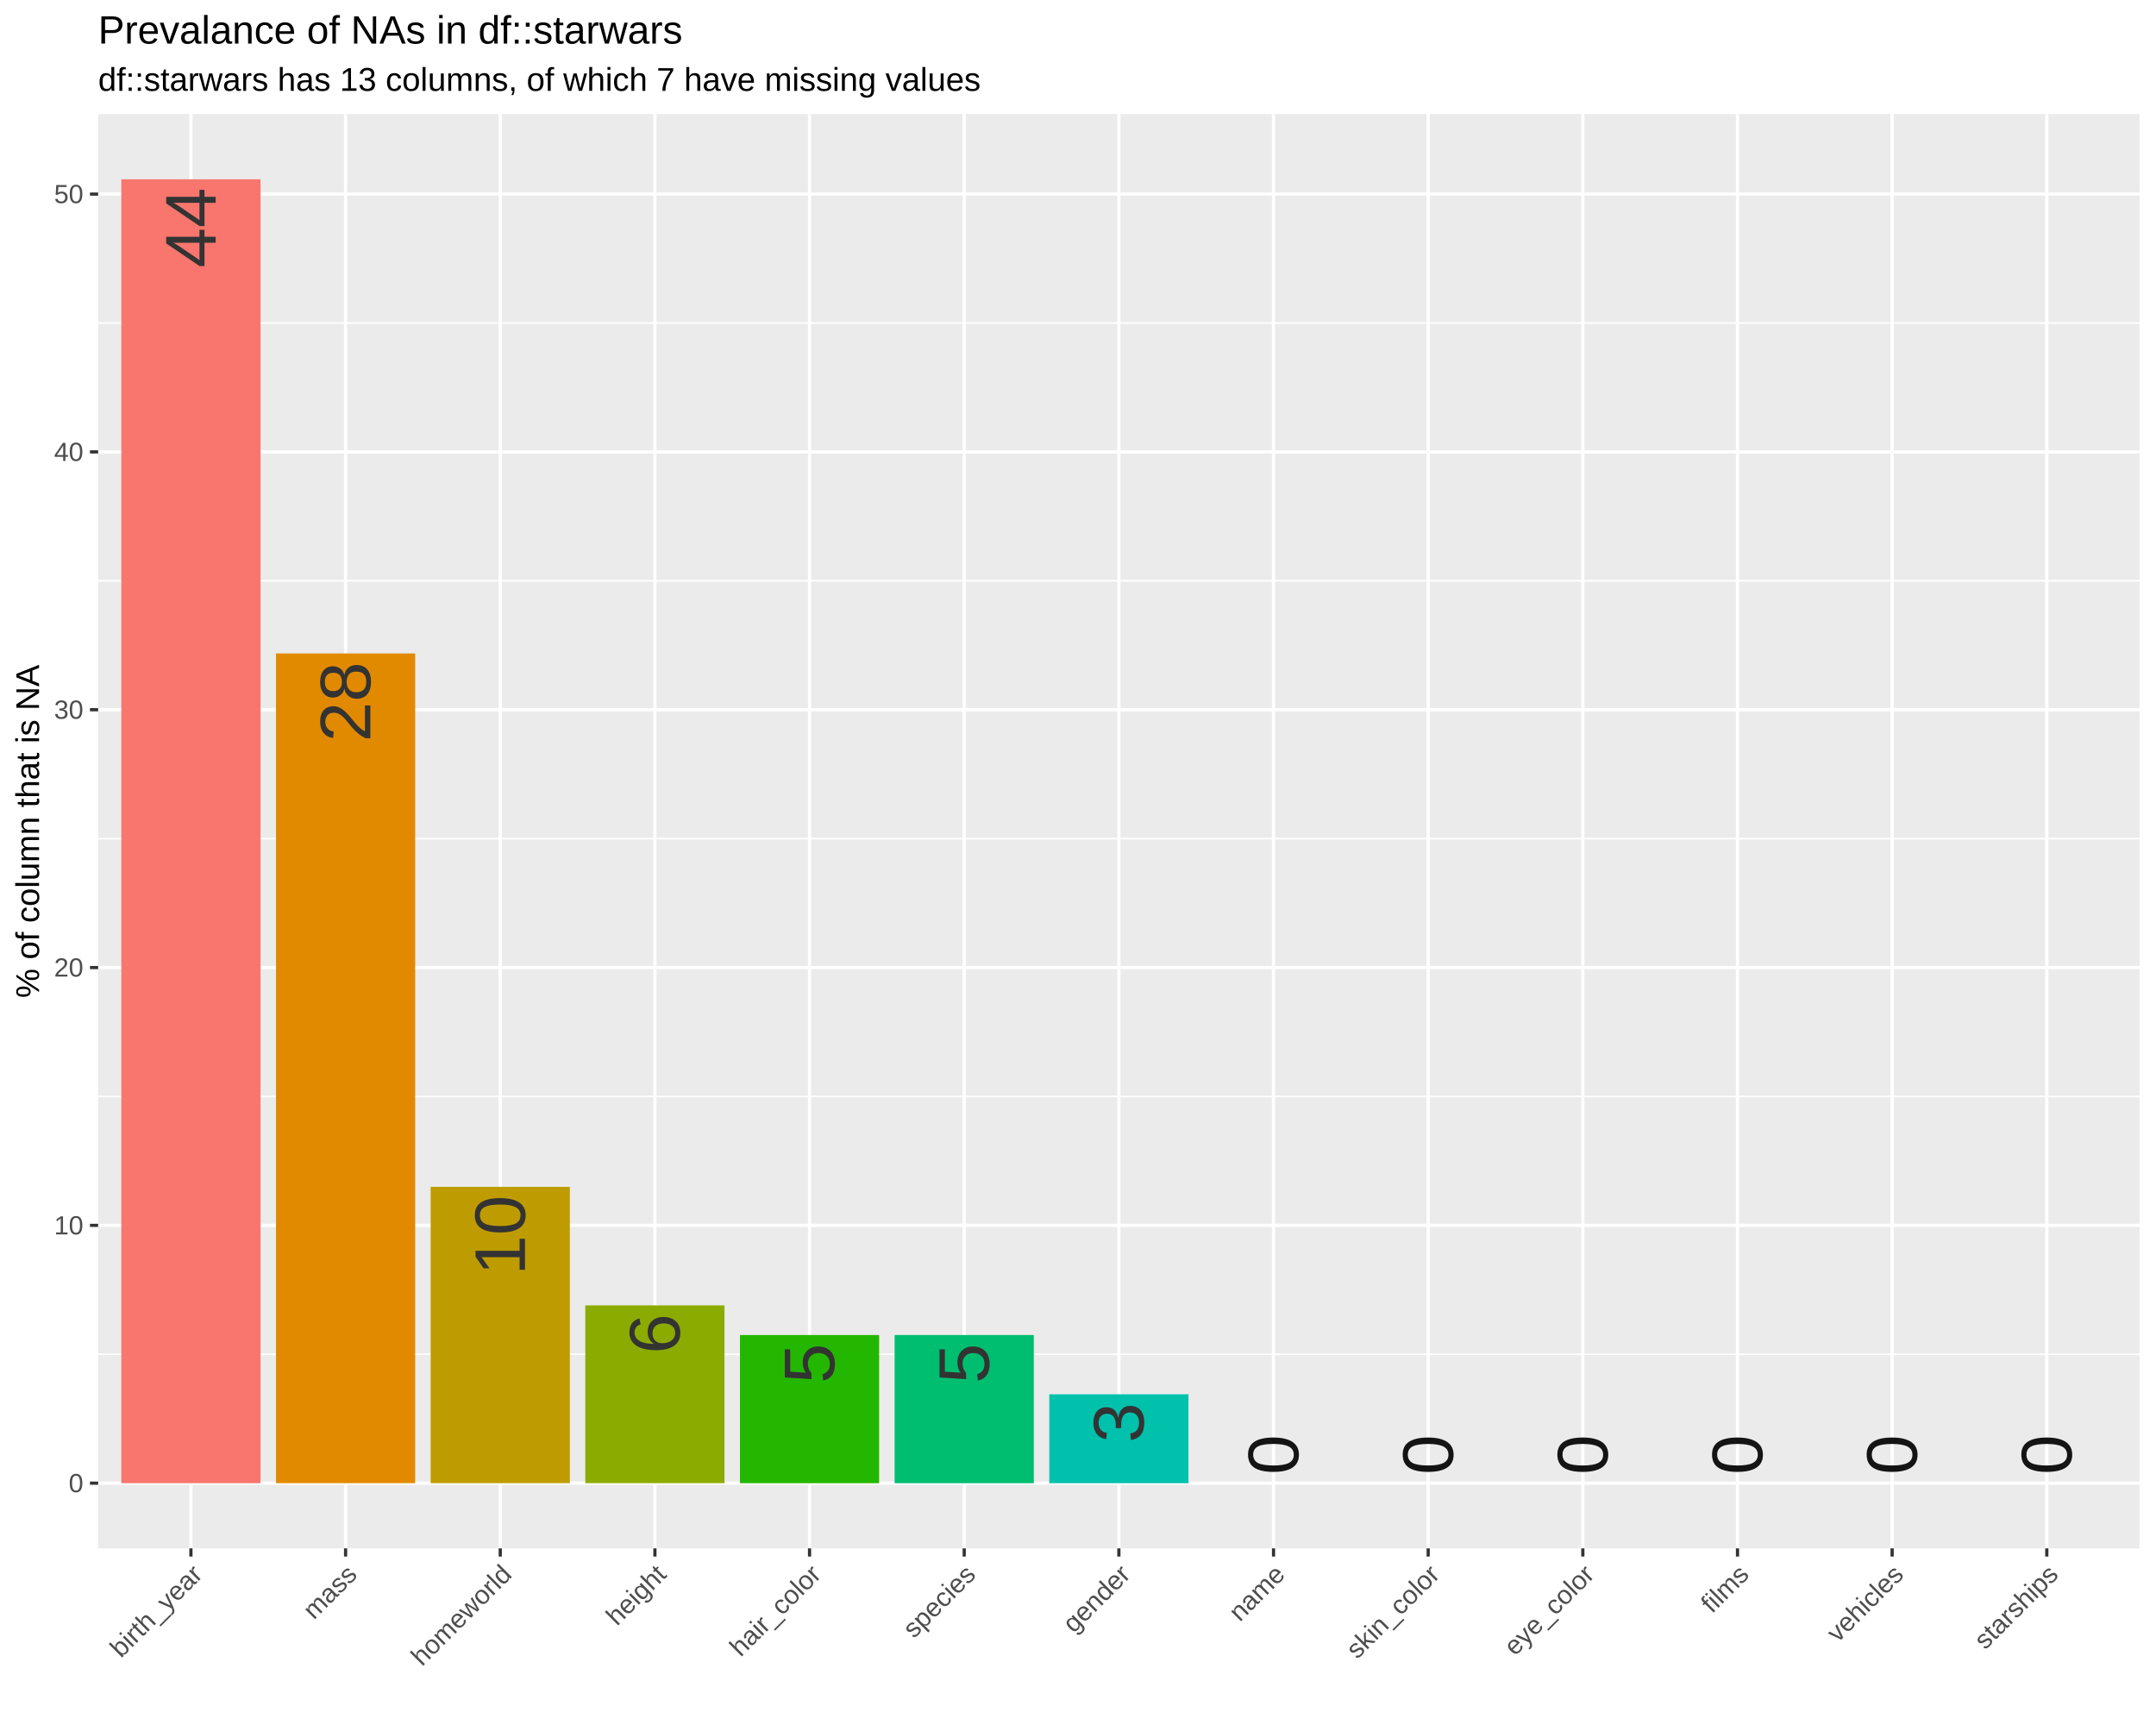
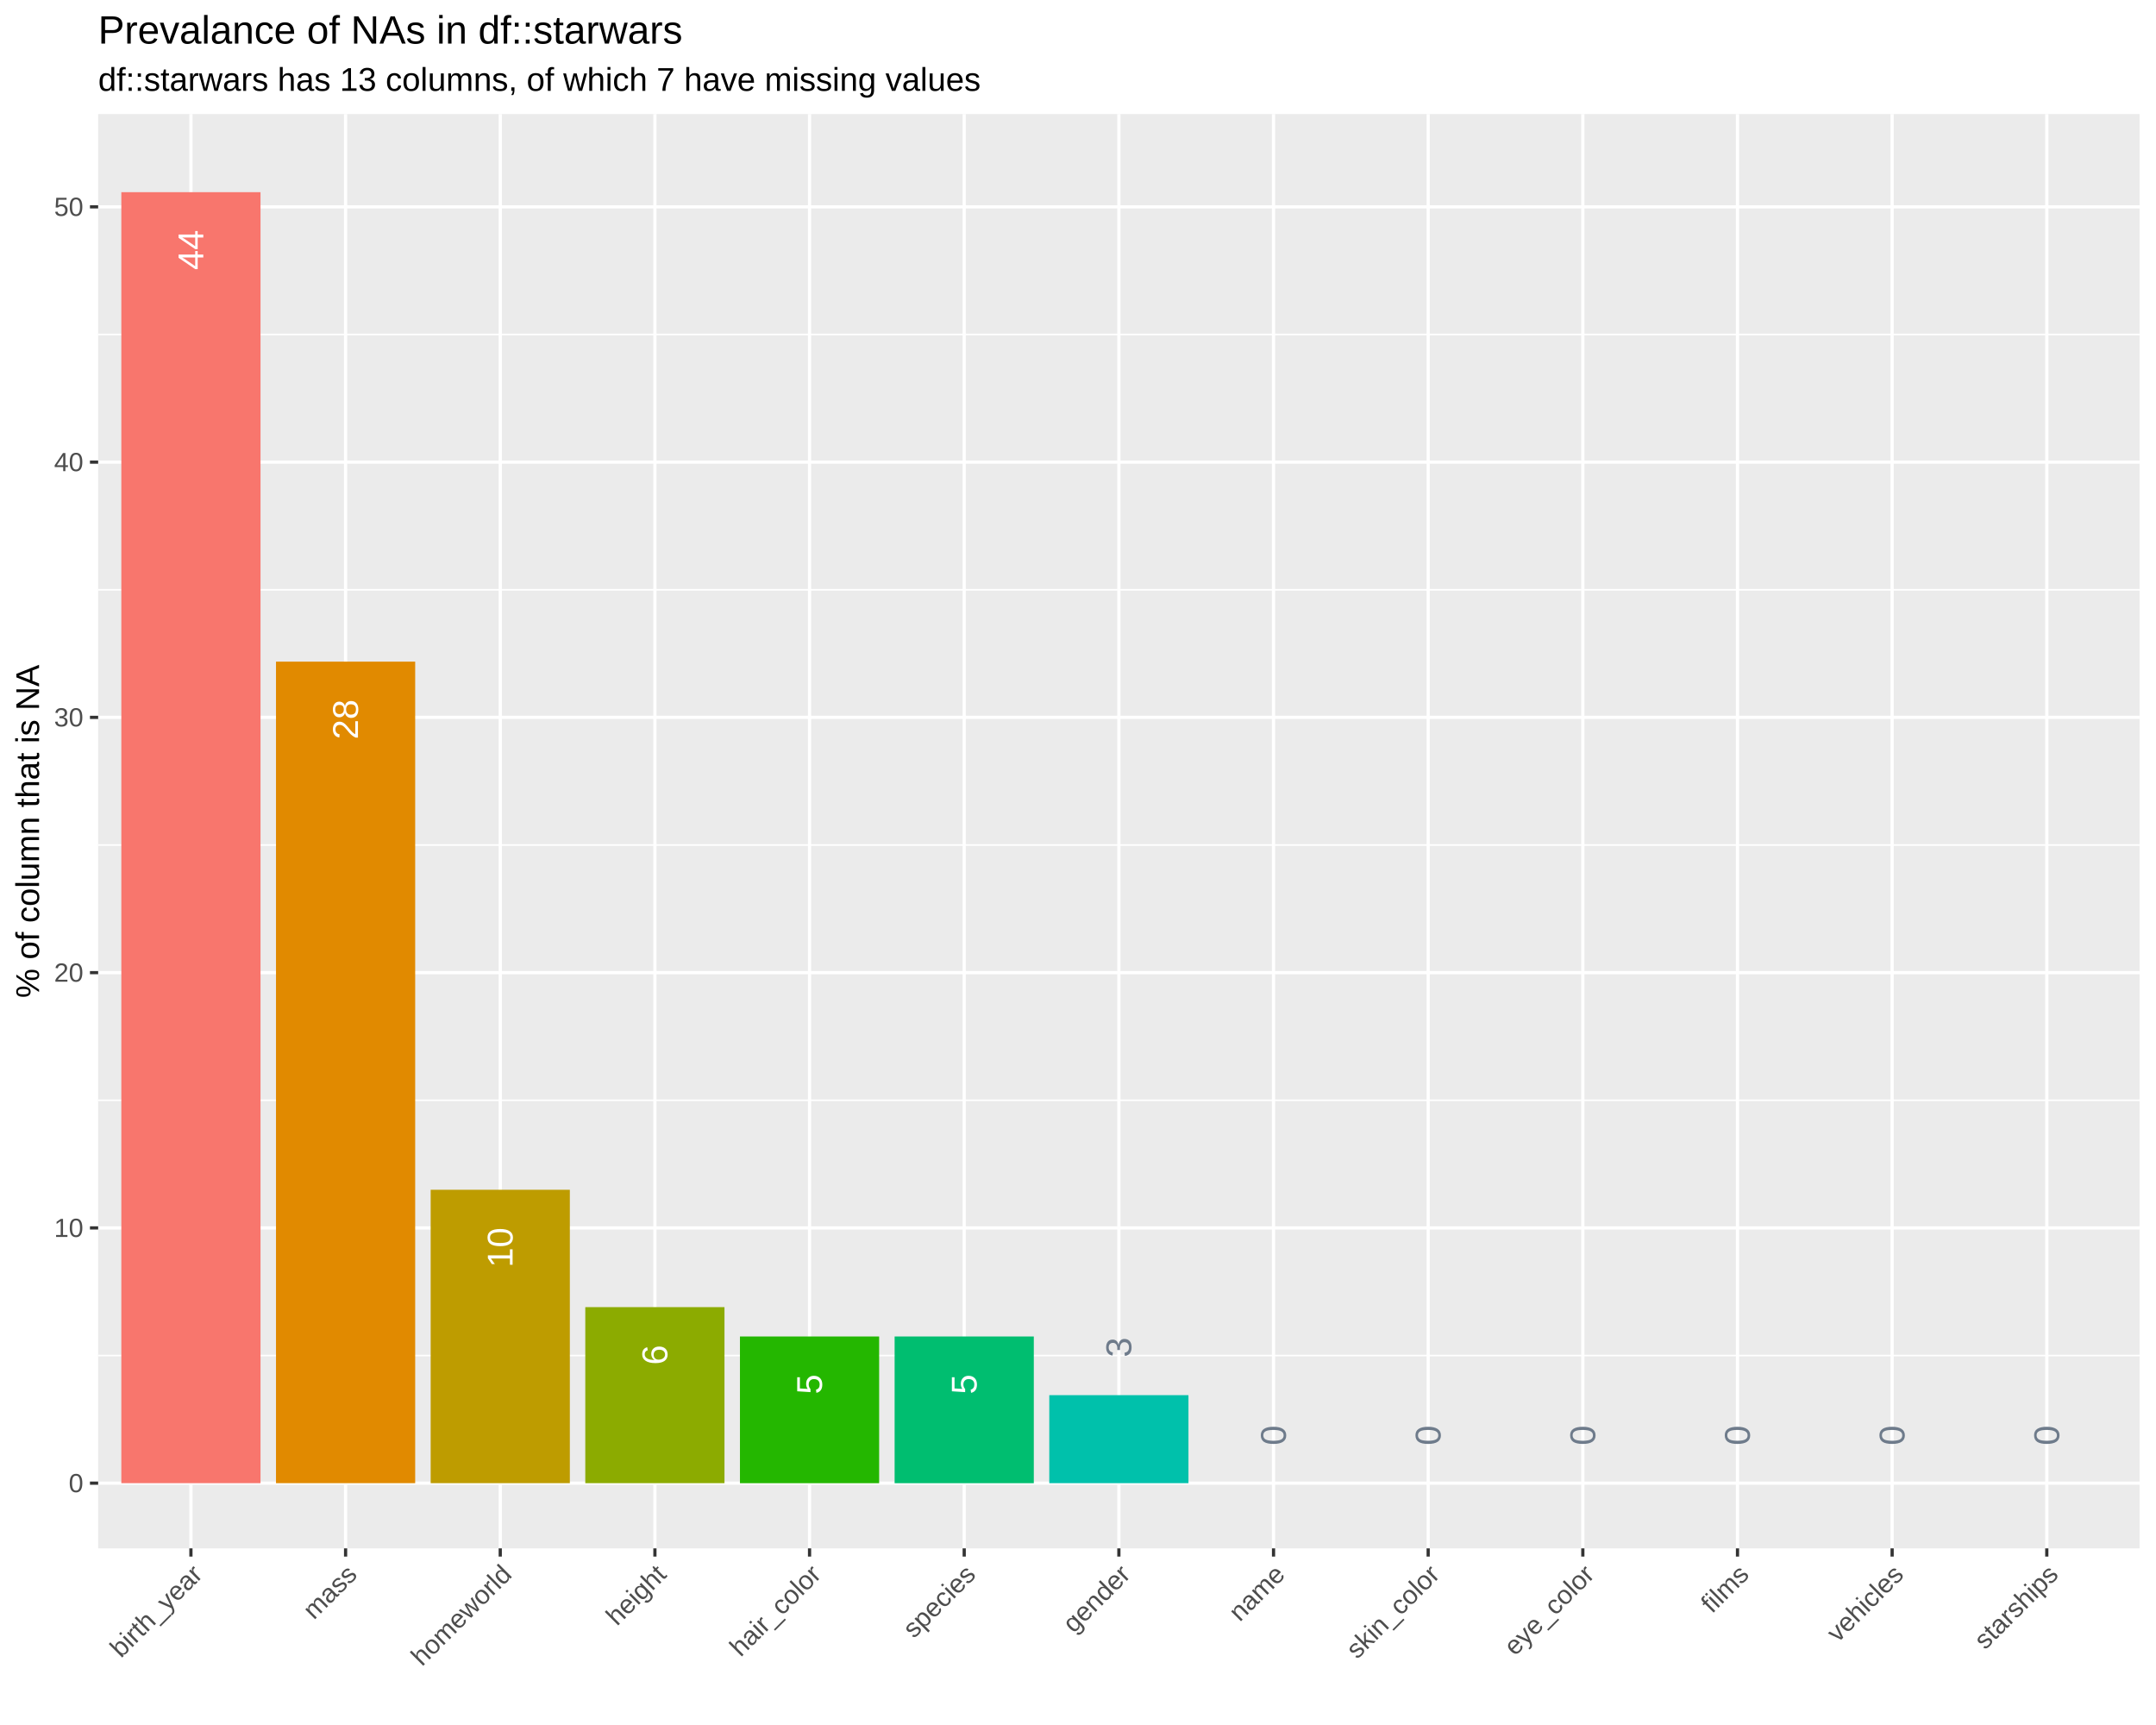
<svg xmlns="http://www.w3.org/2000/svg" viewBox="0 0 720.00 576.00">
  <defs>
    <style type="text/css">
    line, polyline, polygon, path, rect, circle {
      fill: none;
      stroke: #000000;
      stroke-linecap: round;
      stroke-linejoin: round;
      stroke-miterlimit: 10.00;
    }
  </style>
  </defs>
  <rect width="100%" height="100%" style="stroke: none; fill: #FFFFFF;" />
  <rect x="0.00" y="0.00" width="720.00" height="576.00" style="stroke-width: 1.07; stroke: #FFFFFF; fill: #FFFFFF;" />
  <defs>
    <clipPath id="cpMzIuNzh8NzE0LjUyfDUxNy4wMnwzOC4wOQ==">
      <rect x="32.78" y="38.09" width="681.74" height="478.93" />
    </clipPath>
  </defs>
  <rect x="32.78" y="38.09" width="681.74" height="478.93" style="stroke-width: 1.07; stroke: none; fill: #EBEBEB;" clip-path="url(#cpMzIuNzh8NzE0LjUyfDUxNy4wMnwzOC4wOQ==)" />
-   <polyline points="32.78,452.21 714.52,452.21 " style="stroke-width: 0.53; stroke: #FFFFFF; stroke-linecap: butt;" clip-path="url(#cpMzIuNzh8NzE0LjUyfDUxNy4wMnwzOC4wOQ==)" />
-   <polyline points="32.78,366.12 714.52,366.12 " style="stroke-width: 0.53; stroke: #FFFFFF; stroke-linecap: butt;" clip-path="url(#cpMzIuNzh8NzE0LjUyfDUxNy4wMnwzOC4wOQ==)" />
-   <polyline points="32.78,280.03 714.52,280.03 " style="stroke-width: 0.53; stroke: #FFFFFF; stroke-linecap: butt;" clip-path="url(#cpMzIuNzh8NzE0LjUyfDUxNy4wMnwzOC4wOQ==)" />
-   <polyline points="32.78,193.94 714.52,193.94 " style="stroke-width: 0.53; stroke: #FFFFFF; stroke-linecap: butt;" clip-path="url(#cpMzIuNzh8NzE0LjUyfDUxNy4wMnwzOC4wOQ==)" />
-   <polyline points="32.78,107.86 714.52,107.86 " style="stroke-width: 0.53; stroke: #FFFFFF; stroke-linecap: butt;" clip-path="url(#cpMzIuNzh8NzE0LjUyfDUxNy4wMnwzOC4wOQ==)" />
+   <polyline points="32.78,452.63 714.52,452.63 " style="stroke-width: 0.53; stroke: #FFFFFF; stroke-linecap: butt;" clip-path="url(#cpMzIuNzh8NzE0LjUyfDUxNy4wMnwzOC4wOQ==)" />
+   <polyline points="32.78,367.40 714.52,367.40 " style="stroke-width: 0.53; stroke: #FFFFFF; stroke-linecap: butt;" clip-path="url(#cpMzIuNzh8NzE0LjUyfDUxNy4wMnwzOC4wOQ==)" />
+   <polyline points="32.78,282.16 714.52,282.16 " style="stroke-width: 0.53; stroke: #FFFFFF; stroke-linecap: butt;" clip-path="url(#cpMzIuNzh8NzE0LjUyfDUxNy4wMnwzOC4wOQ==)" />
+   <polyline points="32.78,196.93 714.52,196.93 " style="stroke-width: 0.53; stroke: #FFFFFF; stroke-linecap: butt;" clip-path="url(#cpMzIuNzh8NzE0LjUyfDUxNy4wMnwzOC4wOQ==)" />
+   <polyline points="32.78,111.69 714.52,111.69 " style="stroke-width: 0.53; stroke: #FFFFFF; stroke-linecap: butt;" clip-path="url(#cpMzIuNzh8NzE0LjUyfDUxNy4wMnwzOC4wOQ==)" />
  <polyline points="32.78,495.25 714.52,495.25 " style="stroke-width: 1.07; stroke: #FFFFFF; stroke-linecap: butt;" clip-path="url(#cpMzIuNzh8NzE0LjUyfDUxNy4wMnwzOC4wOQ==)" />
-   <polyline points="32.78,409.16 714.52,409.16 " style="stroke-width: 1.07; stroke: #FFFFFF; stroke-linecap: butt;" clip-path="url(#cpMzIuNzh8NzE0LjUyfDUxNy4wMnwzOC4wOQ==)" />
-   <polyline points="32.78,323.08 714.52,323.08 " style="stroke-width: 1.07; stroke: #FFFFFF; stroke-linecap: butt;" clip-path="url(#cpMzIuNzh8NzE0LjUyfDUxNy4wMnwzOC4wOQ==)" />
-   <polyline points="32.78,236.99 714.52,236.99 " style="stroke-width: 1.07; stroke: #FFFFFF; stroke-linecap: butt;" clip-path="url(#cpMzIuNzh8NzE0LjUyfDUxNy4wMnwzOC4wOQ==)" />
-   <polyline points="32.78,150.90 714.52,150.90 " style="stroke-width: 1.07; stroke: #FFFFFF; stroke-linecap: butt;" clip-path="url(#cpMzIuNzh8NzE0LjUyfDUxNy4wMnwzOC4wOQ==)" />
-   <polyline points="32.78,64.81 714.52,64.81 " style="stroke-width: 1.07; stroke: #FFFFFF; stroke-linecap: butt;" clip-path="url(#cpMzIuNzh8NzE0LjUyfDUxNy4wMnwzOC4wOQ==)" />
+   <polyline points="32.78,410.02 714.52,410.02 " style="stroke-width: 1.07; stroke: #FFFFFF; stroke-linecap: butt;" clip-path="url(#cpMzIuNzh8NzE0LjUyfDUxNy4wMnwzOC4wOQ==)" />
+   <polyline points="32.78,324.78 714.52,324.78 " style="stroke-width: 1.07; stroke: #FFFFFF; stroke-linecap: butt;" clip-path="url(#cpMzIuNzh8NzE0LjUyfDUxNy4wMnwzOC4wOQ==)" />
+   <polyline points="32.78,239.54 714.52,239.54 " style="stroke-width: 1.07; stroke: #FFFFFF; stroke-linecap: butt;" clip-path="url(#cpMzIuNzh8NzE0LjUyfDUxNy4wMnwzOC4wOQ==)" />
+   <polyline points="32.78,154.31 714.52,154.31 " style="stroke-width: 1.07; stroke: #FFFFFF; stroke-linecap: butt;" clip-path="url(#cpMzIuNzh8NzE0LjUyfDUxNy4wMnwzOC4wOQ==)" />
+   <polyline points="32.78,69.07 714.52,69.07 " style="stroke-width: 1.07; stroke: #FFFFFF; stroke-linecap: butt;" clip-path="url(#cpMzIuNzh8NzE0LjUyfDUxNy4wMnwzOC4wOQ==)" />
  <polyline points="63.76,517.02 63.76,38.09 " style="stroke-width: 1.07; stroke: #FFFFFF; stroke-linecap: butt;" clip-path="url(#cpMzIuNzh8NzE0LjUyfDUxNy4wMnwzOC4wOQ==)" />
  <polyline points="115.41,517.02 115.41,38.09 " style="stroke-width: 1.07; stroke: #FFFFFF; stroke-linecap: butt;" clip-path="url(#cpMzIuNzh8NzE0LjUyfDUxNy4wMnwzOC4wOQ==)" />
  <polyline points="167.06,517.02 167.06,38.09 " style="stroke-width: 1.07; stroke: #FFFFFF; stroke-linecap: butt;" clip-path="url(#cpMzIuNzh8NzE0LjUyfDUxNy4wMnwzOC4wOQ==)" />
  <polyline points="218.71,517.02 218.71,38.09 " style="stroke-width: 1.07; stroke: #FFFFFF; stroke-linecap: butt;" clip-path="url(#cpMzIuNzh8NzE0LjUyfDUxNy4wMnwzOC4wOQ==)" />
  <polyline points="270.35,517.02 270.35,38.09 " style="stroke-width: 1.07; stroke: #FFFFFF; stroke-linecap: butt;" clip-path="url(#cpMzIuNzh8NzE0LjUyfDUxNy4wMnwzOC4wOQ==)" />
  <polyline points="322.00,517.02 322.00,38.09 " style="stroke-width: 1.07; stroke: #FFFFFF; stroke-linecap: butt;" clip-path="url(#cpMzIuNzh8NzE0LjUyfDUxNy4wMnwzOC4wOQ==)" />
  <polyline points="373.65,517.02 373.65,38.09 " style="stroke-width: 1.07; stroke: #FFFFFF; stroke-linecap: butt;" clip-path="url(#cpMzIuNzh8NzE0LjUyfDUxNy4wMnwzOC4wOQ==)" />
  <polyline points="425.30,517.02 425.30,38.09 " style="stroke-width: 1.07; stroke: #FFFFFF; stroke-linecap: butt;" clip-path="url(#cpMzIuNzh8NzE0LjUyfDUxNy4wMnwzOC4wOQ==)" />
  <polyline points="476.94,517.02 476.94,38.09 " style="stroke-width: 1.07; stroke: #FFFFFF; stroke-linecap: butt;" clip-path="url(#cpMzIuNzh8NzE0LjUyfDUxNy4wMnwzOC4wOQ==)" />
  <polyline points="528.59,517.02 528.59,38.09 " style="stroke-width: 1.07; stroke: #FFFFFF; stroke-linecap: butt;" clip-path="url(#cpMzIuNzh8NzE0LjUyfDUxNy4wMnwzOC4wOQ==)" />
  <polyline points="580.24,517.02 580.24,38.09 " style="stroke-width: 1.07; stroke: #FFFFFF; stroke-linecap: butt;" clip-path="url(#cpMzIuNzh8NzE0LjUyfDUxNy4wMnwzOC4wOQ==)" />
  <polyline points="631.88,517.02 631.88,38.09 " style="stroke-width: 1.07; stroke: #FFFFFF; stroke-linecap: butt;" clip-path="url(#cpMzIuNzh8NzE0LjUyfDUxNy4wMnwzOC4wOQ==)" />
  <polyline points="683.53,517.02 683.53,38.09 " style="stroke-width: 1.07; stroke: #FFFFFF; stroke-linecap: butt;" clip-path="url(#cpMzIuNzh8NzE0LjUyfDUxNy4wMnwzOC4wOQ==)" />
-   <rect x="40.52" y="59.86" width="46.48" height="435.39" style="stroke-width: 1.07; stroke: none; stroke-linecap: square; stroke-linejoin: miter; fill: #F8766D;" clip-path="url(#cpMzIuNzh8NzE0LjUyfDUxNy4wMnwzOC4wOQ==)" />
-   <rect x="92.17" y="218.19" width="46.48" height="277.06" style="stroke-width: 1.07; stroke: none; stroke-linecap: square; stroke-linejoin: miter; fill: #E18A00;" clip-path="url(#cpMzIuNzh8NzE0LjUyfDUxNy4wMnwzOC4wOQ==)" />
-   <rect x="143.82" y="396.30" width="46.48" height="98.95" style="stroke-width: 1.07; stroke: none; stroke-linecap: square; stroke-linejoin: miter; fill: #BE9C00;" clip-path="url(#cpMzIuNzh8NzE0LjUyfDUxNy4wMnwzOC4wOQ==)" />
-   <rect x="195.46" y="435.88" width="46.48" height="59.37" style="stroke-width: 1.07; stroke: none; stroke-linecap: square; stroke-linejoin: miter; fill: #8CAB00;" clip-path="url(#cpMzIuNzh8NzE0LjUyfDUxNy4wMnwzOC4wOQ==)" />
-   <rect x="247.11" y="445.78" width="46.48" height="49.48" style="stroke-width: 1.07; stroke: none; stroke-linecap: square; stroke-linejoin: miter; fill: #24B700;" clip-path="url(#cpMzIuNzh8NzE0LjUyfDUxNy4wMnwzOC4wOQ==)" />
-   <rect x="298.76" y="445.78" width="46.48" height="49.48" style="stroke-width: 1.07; stroke: none; stroke-linecap: square; stroke-linejoin: miter; fill: #00BE70;" clip-path="url(#cpMzIuNzh8NzE0LjUyfDUxNy4wMnwzOC4wOQ==)" />
-   <rect x="350.41" y="465.57" width="46.48" height="29.69" style="stroke-width: 1.07; stroke: none; stroke-linecap: square; stroke-linejoin: miter; fill: #00C1AB;" clip-path="url(#cpMzIuNzh8NzE0LjUyfDUxNy4wMnwzOC4wOQ==)" />
+   <rect x="40.52" y="64.17" width="46.48" height="431.08" style="stroke-width: 1.07; stroke: none; stroke-linecap: square; stroke-linejoin: miter; fill: #F8766D;" clip-path="url(#cpMzIuNzh8NzE0LjUyfDUxNy4wMnwzOC4wOQ==)" />
+   <rect x="92.17" y="220.93" width="46.48" height="274.32" style="stroke-width: 1.07; stroke: none; stroke-linecap: square; stroke-linejoin: miter; fill: #E18A00;" clip-path="url(#cpMzIuNzh8NzE0LjUyfDUxNy4wMnwzOC4wOQ==)" />
+   <rect x="143.82" y="397.28" width="46.48" height="97.97" style="stroke-width: 1.07; stroke: none; stroke-linecap: square; stroke-linejoin: miter; fill: #BE9C00;" clip-path="url(#cpMzIuNzh8NzE0LjUyfDUxNy4wMnwzOC4wOQ==)" />
+   <rect x="195.46" y="436.47" width="46.48" height="58.78" style="stroke-width: 1.07; stroke: none; stroke-linecap: square; stroke-linejoin: miter; fill: #8CAB00;" clip-path="url(#cpMzIuNzh8NzE0LjUyfDUxNy4wMnwzOC4wOQ==)" />
+   <rect x="247.11" y="446.27" width="46.48" height="48.99" style="stroke-width: 1.07; stroke: none; stroke-linecap: square; stroke-linejoin: miter; fill: #24B700;" clip-path="url(#cpMzIuNzh8NzE0LjUyfDUxNy4wMnwzOC4wOQ==)" />
+   <rect x="298.76" y="446.27" width="46.48" height="48.99" style="stroke-width: 1.07; stroke: none; stroke-linecap: square; stroke-linejoin: miter; fill: #00BE70;" clip-path="url(#cpMzIuNzh8NzE0LjUyfDUxNy4wMnwzOC4wOQ==)" />
+   <rect x="350.41" y="465.86" width="46.48" height="29.39" style="stroke-width: 1.07; stroke: none; stroke-linecap: square; stroke-linejoin: miter; fill: #00C1AB;" clip-path="url(#cpMzIuNzh8NzE0LjUyfDUxNy4wMnwzOC4wOQ==)" />
  <rect x="402.05" y="495.25" width="46.48" height="0.00" style="stroke-width: 1.07; stroke: none; stroke-linecap: square; stroke-linejoin: miter; fill: #00BBDA;" clip-path="url(#cpMzIuNzh8NzE0LjUyfDUxNy4wMnwzOC4wOQ==)" />
  <rect x="453.70" y="495.25" width="46.48" height="0.00" style="stroke-width: 1.07; stroke: none; stroke-linecap: square; stroke-linejoin: miter; fill: #00ACFC;" clip-path="url(#cpMzIuNzh8NzE0LjUyfDUxNy4wMnwzOC4wOQ==)" />
  <rect x="505.35" y="495.25" width="46.48" height="0.00" style="stroke-width: 1.07; stroke: none; stroke-linecap: square; stroke-linejoin: miter; fill: #8B93FF;" clip-path="url(#cpMzIuNzh8NzE0LjUyfDUxNy4wMnwzOC4wOQ==)" />
  <rect x="557.00" y="495.25" width="46.48" height="0.00" style="stroke-width: 1.07; stroke: none; stroke-linecap: square; stroke-linejoin: miter; fill: #D575FE;" clip-path="url(#cpMzIuNzh8NzE0LjUyfDUxNy4wMnwzOC4wOQ==)" />
  <rect x="608.64" y="495.25" width="46.48" height="0.00" style="stroke-width: 1.07; stroke: none; stroke-linecap: square; stroke-linejoin: miter; fill: #F962DD;" clip-path="url(#cpMzIuNzh8NzE0LjUyfDUxNy4wMnwzOC4wOQ==)" />
  <rect x="660.29" y="495.25" width="46.48" height="0.00" style="stroke-width: 1.07; stroke: none; stroke-linecap: square; stroke-linejoin: miter; fill: #FF65AC;" clip-path="url(#cpMzIuNzh8NzE0LjUyfDUxNy4wMnwzOC4wOQ==)" />
  <g clip-path="url(#cpMzIuNzh8NzE0LjUyfDUxNy4wMnwzOC4wOQ==)">
-     <text transform="translate(72.02,89.39) rotate(-90)" style="font-size: 24.00px; fill: #333333; font-family: Liberation Sans;" textLength="26.69px" lengthAdjust="spacingAndGlyphs">44</text>
+     <text transform="translate(67.89,90.15) rotate(-90)" style="font-size: 12.00px; fill: #FFFFFF; font-family: Liberation Sans;" textLength="13.34px" lengthAdjust="spacingAndGlyphs">44</text>
  </g>
  <g clip-path="url(#cpMzIuNzh8NzE0LjUyfDUxNy4wMnwzOC4wOQ==)">
-     <text transform="translate(123.67,247.71) rotate(-90)" style="font-size: 24.00px; fill: #333333; font-family: Liberation Sans;" textLength="26.69px" lengthAdjust="spacingAndGlyphs">28</text>
+     <text transform="translate(119.54,246.91) rotate(-90)" style="font-size: 12.00px; fill: #FFFFFF; font-family: Liberation Sans;" textLength="13.34px" lengthAdjust="spacingAndGlyphs">28</text>
  </g>
  <g clip-path="url(#cpMzIuNzh8NzE0LjUyfDUxNy4wMnwzOC4wOQ==)">
-     <text transform="translate(175.32,425.82) rotate(-90)" style="font-size: 24.00px; fill: #333333; font-family: Liberation Sans;" textLength="26.69px" lengthAdjust="spacingAndGlyphs">10</text>
+     <text transform="translate(171.18,423.25) rotate(-90)" style="font-size: 12.00px; fill: #FFFFFF; font-family: Liberation Sans;" textLength="13.34px" lengthAdjust="spacingAndGlyphs">10</text>
  </g>
  <g clip-path="url(#cpMzIuNzh8NzE0LjUyfDUxNy4wMnwzOC4wOQ==)">
-     <text transform="translate(226.96,452.06) rotate(-90)" style="font-size: 24.00px; fill: #333333; font-family: Liberation Sans;" textLength="13.34px" lengthAdjust="spacingAndGlyphs">6</text>
+     <text transform="translate(222.83,455.77) rotate(-90)" style="font-size: 12.00px; fill: #FFFFFF; font-family: Liberation Sans;" textLength="6.67px" lengthAdjust="spacingAndGlyphs">6</text>
  </g>
  <g clip-path="url(#cpMzIuNzh8NzE0LjUyfDUxNy4wMnwzOC4wOQ==)">
-     <text transform="translate(278.61,461.95) rotate(-90)" style="font-size: 24.00px; fill: #333333; font-family: Liberation Sans;" textLength="13.34px" lengthAdjust="spacingAndGlyphs">5</text>
+     <text transform="translate(274.48,465.57) rotate(-90)" style="font-size: 12.00px; fill: #FFFFFF; font-family: Liberation Sans;" textLength="6.67px" lengthAdjust="spacingAndGlyphs">5</text>
  </g>
  <g clip-path="url(#cpMzIuNzh8NzE0LjUyfDUxNy4wMnwzOC4wOQ==)">
-     <text transform="translate(330.26,461.95) rotate(-90)" style="font-size: 24.00px; fill: #333333; font-family: Liberation Sans;" textLength="13.34px" lengthAdjust="spacingAndGlyphs">5</text>
+     <text transform="translate(326.13,465.57) rotate(-90)" style="font-size: 12.00px; fill: #FFFFFF; font-family: Liberation Sans;" textLength="6.67px" lengthAdjust="spacingAndGlyphs">5</text>
  </g>
  <g clip-path="url(#cpMzIuNzh8NzE0LjUyfDUxNy4wMnwzOC4wOQ==)">
-     <text transform="translate(381.91,481.74) rotate(-90)" style="font-size: 24.00px; fill: #333333; font-family: Liberation Sans;" textLength="13.34px" lengthAdjust="spacingAndGlyphs">3</text>
+     <text transform="translate(377.77,453.23) rotate(-90)" style="font-size: 12.00px; fill: #6E7B8B; font-family: Liberation Sans;" textLength="6.67px" lengthAdjust="spacingAndGlyphs">3</text>
  </g>
  <g clip-path="url(#cpMzIuNzh8NzE0LjUyfDUxNy4wMnwzOC4wOQ==)">
-     <text transform="translate(433.55,492.42) rotate(-90)" style="font-size: 24.00px; fill: #141414; font-family: Liberation Sans;" textLength="13.34px" lengthAdjust="spacingAndGlyphs">0</text>
+     <text transform="translate(429.42,482.62) rotate(-90)" style="font-size: 12.00px; fill: #6E7B8B; font-family: Liberation Sans;" textLength="6.67px" lengthAdjust="spacingAndGlyphs">0</text>
  </g>
  <g clip-path="url(#cpMzIuNzh8NzE0LjUyfDUxNy4wMnwzOC4wOQ==)">
-     <text transform="translate(485.20,492.42) rotate(-90)" style="font-size: 24.00px; fill: #141414; font-family: Liberation Sans;" textLength="13.34px" lengthAdjust="spacingAndGlyphs">0</text>
+     <text transform="translate(481.07,482.62) rotate(-90)" style="font-size: 12.00px; fill: #6E7B8B; font-family: Liberation Sans;" textLength="6.67px" lengthAdjust="spacingAndGlyphs">0</text>
  </g>
  <g clip-path="url(#cpMzIuNzh8NzE0LjUyfDUxNy4wMnwzOC4wOQ==)">
-     <text transform="translate(536.85,492.42) rotate(-90)" style="font-size: 24.00px; fill: #141414; font-family: Liberation Sans;" textLength="13.34px" lengthAdjust="spacingAndGlyphs">0</text>
+     <text transform="translate(532.72,482.62) rotate(-90)" style="font-size: 12.00px; fill: #6E7B8B; font-family: Liberation Sans;" textLength="6.67px" lengthAdjust="spacingAndGlyphs">0</text>
  </g>
  <g clip-path="url(#cpMzIuNzh8NzE0LjUyfDUxNy4wMnwzOC4wOQ==)">
-     <text transform="translate(588.50,492.42) rotate(-90)" style="font-size: 24.00px; fill: #141414; font-family: Liberation Sans;" textLength="13.34px" lengthAdjust="spacingAndGlyphs">0</text>
+     <text transform="translate(584.36,482.62) rotate(-90)" style="font-size: 12.00px; fill: #6E7B8B; font-family: Liberation Sans;" textLength="6.67px" lengthAdjust="spacingAndGlyphs">0</text>
  </g>
  <g clip-path="url(#cpMzIuNzh8NzE0LjUyfDUxNy4wMnwzOC4wOQ==)">
-     <text transform="translate(640.14,492.42) rotate(-90)" style="font-size: 24.00px; fill: #141414; font-family: Liberation Sans;" textLength="13.34px" lengthAdjust="spacingAndGlyphs">0</text>
+     <text transform="translate(636.01,482.62) rotate(-90)" style="font-size: 12.00px; fill: #6E7B8B; font-family: Liberation Sans;" textLength="6.67px" lengthAdjust="spacingAndGlyphs">0</text>
  </g>
  <g clip-path="url(#cpMzIuNzh8NzE0LjUyfDUxNy4wMnwzOC4wOQ==)">
-     <text transform="translate(691.79,492.42) rotate(-90)" style="font-size: 24.00px; fill: #141414; font-family: Liberation Sans;" textLength="13.34px" lengthAdjust="spacingAndGlyphs">0</text>
+     <text transform="translate(687.66,482.62) rotate(-90)" style="font-size: 12.00px; fill: #6E7B8B; font-family: Liberation Sans;" textLength="6.67px" lengthAdjust="spacingAndGlyphs">0</text>
  </g>
  <defs>
    <clipPath id="cpMC4wMHw3MjAuMDB8NTc2LjAwfDAuMDA=">
      <rect x="0.00" y="0.00" width="720.00" height="576.00" />
    </clipPath>
  </defs>
  <g clip-path="url(#cpMC4wMHw3MjAuMDB8NTc2LjAwfDAuMDA=)">
    <text x="22.95" y="498.27" style="font-size: 8.80px; fill: #4D4D4D; font-family: Liberation Sans;" textLength="4.89px" lengthAdjust="spacingAndGlyphs">0</text>
  </g>
  <g clip-path="url(#cpMC4wMHw3MjAuMDB8NTc2LjAwfDAuMDA=)">
-     <text x="18.06" y="412.19" style="font-size: 8.80px; fill: #4D4D4D; font-family: Liberation Sans;" textLength="9.78px" lengthAdjust="spacingAndGlyphs">10</text>
+     <text x="18.06" y="413.04" style="font-size: 8.80px; fill: #4D4D4D; font-family: Liberation Sans;" textLength="9.78px" lengthAdjust="spacingAndGlyphs">10</text>
  </g>
  <g clip-path="url(#cpMC4wMHw3MjAuMDB8NTc2LjAwfDAuMDA=)">
-     <text x="18.06" y="326.10" style="font-size: 8.80px; fill: #4D4D4D; font-family: Liberation Sans;" textLength="9.78px" lengthAdjust="spacingAndGlyphs">20</text>
+     <text x="18.06" y="327.80" style="font-size: 8.80px; fill: #4D4D4D; font-family: Liberation Sans;" textLength="9.78px" lengthAdjust="spacingAndGlyphs">20</text>
  </g>
  <g clip-path="url(#cpMC4wMHw3MjAuMDB8NTc2LjAwfDAuMDA=)">
-     <text x="18.06" y="240.01" style="font-size: 8.80px; fill: #4D4D4D; font-family: Liberation Sans;" textLength="9.78px" lengthAdjust="spacingAndGlyphs">30</text>
+     <text x="18.06" y="242.57" style="font-size: 8.80px; fill: #4D4D4D; font-family: Liberation Sans;" textLength="9.78px" lengthAdjust="spacingAndGlyphs">30</text>
  </g>
  <g clip-path="url(#cpMC4wMHw3MjAuMDB8NTc2LjAwfDAuMDA=)">
-     <text x="18.06" y="153.92" style="font-size: 8.80px; fill: #4D4D4D; font-family: Liberation Sans;" textLength="9.78px" lengthAdjust="spacingAndGlyphs">40</text>
+     <text x="18.06" y="157.33" style="font-size: 8.80px; fill: #4D4D4D; font-family: Liberation Sans;" textLength="9.78px" lengthAdjust="spacingAndGlyphs">40</text>
  </g>
  <g clip-path="url(#cpMC4wMHw3MjAuMDB8NTc2LjAwfDAuMDA=)">
-     <text x="18.06" y="67.83" style="font-size: 8.80px; fill: #4D4D4D; font-family: Liberation Sans;" textLength="9.78px" lengthAdjust="spacingAndGlyphs">50</text>
+     <text x="18.06" y="72.10" style="font-size: 8.80px; fill: #4D4D4D; font-family: Liberation Sans;" textLength="9.78px" lengthAdjust="spacingAndGlyphs">50</text>
  </g>
  <polyline points="30.04,495.25 32.78,495.25 " style="stroke-width: 1.07; stroke: #333333; stroke-linecap: butt;" clip-path="url(#cpMC4wMHw3MjAuMDB8NTc2LjAwfDAuMDA=)" />
-   <polyline points="30.04,409.16 32.78,409.16 " style="stroke-width: 1.07; stroke: #333333; stroke-linecap: butt;" clip-path="url(#cpMC4wMHw3MjAuMDB8NTc2LjAwfDAuMDA=)" />
-   <polyline points="30.04,323.08 32.78,323.08 " style="stroke-width: 1.07; stroke: #333333; stroke-linecap: butt;" clip-path="url(#cpMC4wMHw3MjAuMDB8NTc2LjAwfDAuMDA=)" />
-   <polyline points="30.04,236.99 32.78,236.99 " style="stroke-width: 1.07; stroke: #333333; stroke-linecap: butt;" clip-path="url(#cpMC4wMHw3MjAuMDB8NTc2LjAwfDAuMDA=)" />
-   <polyline points="30.04,150.90 32.78,150.90 " style="stroke-width: 1.07; stroke: #333333; stroke-linecap: butt;" clip-path="url(#cpMC4wMHw3MjAuMDB8NTc2LjAwfDAuMDA=)" />
-   <polyline points="30.04,64.81 32.78,64.81 " style="stroke-width: 1.07; stroke: #333333; stroke-linecap: butt;" clip-path="url(#cpMC4wMHw3MjAuMDB8NTc2LjAwfDAuMDA=)" />
+   <polyline points="30.04,410.02 32.78,410.02 " style="stroke-width: 1.07; stroke: #333333; stroke-linecap: butt;" clip-path="url(#cpMC4wMHw3MjAuMDB8NTc2LjAwfDAuMDA=)" />
+   <polyline points="30.04,324.78 32.78,324.78 " style="stroke-width: 1.07; stroke: #333333; stroke-linecap: butt;" clip-path="url(#cpMC4wMHw3MjAuMDB8NTc2LjAwfDAuMDA=)" />
+   <polyline points="30.04,239.54 32.78,239.54 " style="stroke-width: 1.07; stroke: #333333; stroke-linecap: butt;" clip-path="url(#cpMC4wMHw3MjAuMDB8NTc2LjAwfDAuMDA=)" />
+   <polyline points="30.04,154.31 32.78,154.31 " style="stroke-width: 1.07; stroke: #333333; stroke-linecap: butt;" clip-path="url(#cpMC4wMHw3MjAuMDB8NTc2LjAwfDAuMDA=)" />
+   <polyline points="30.04,69.07 32.78,69.07 " style="stroke-width: 1.07; stroke: #333333; stroke-linecap: butt;" clip-path="url(#cpMC4wMHw3MjAuMDB8NTc2LjAwfDAuMDA=)" />
  <polyline points="63.76,519.76 63.76,517.02 " style="stroke-width: 1.07; stroke: #333333; stroke-linecap: butt;" clip-path="url(#cpMC4wMHw3MjAuMDB8NTc2LjAwfDAuMDA=)" />
  <polyline points="115.41,519.76 115.41,517.02 " style="stroke-width: 1.07; stroke: #333333; stroke-linecap: butt;" clip-path="url(#cpMC4wMHw3MjAuMDB8NTc2LjAwfDAuMDA=)" />
  <polyline points="167.06,519.76 167.06,517.02 " style="stroke-width: 1.07; stroke: #333333; stroke-linecap: butt;" clip-path="url(#cpMC4wMHw3MjAuMDB8NTc2LjAwfDAuMDA=)" />
  <polyline points="218.71,519.76 218.71,517.02 " style="stroke-width: 1.07; stroke: #333333; stroke-linecap: butt;" clip-path="url(#cpMC4wMHw3MjAuMDB8NTc2LjAwfDAuMDA=)" />
  <polyline points="270.35,519.76 270.35,517.02 " style="stroke-width: 1.07; stroke: #333333; stroke-linecap: butt;" clip-path="url(#cpMC4wMHw3MjAuMDB8NTc2LjAwfDAuMDA=)" />
  <polyline points="322.00,519.76 322.00,517.02 " style="stroke-width: 1.07; stroke: #333333; stroke-linecap: butt;" clip-path="url(#cpMC4wMHw3MjAuMDB8NTc2LjAwfDAuMDA=)" />
  <polyline points="373.65,519.76 373.65,517.02 " style="stroke-width: 1.07; stroke: #333333; stroke-linecap: butt;" clip-path="url(#cpMC4wMHw3MjAuMDB8NTc2LjAwfDAuMDA=)" />
  <polyline points="425.30,519.76 425.30,517.02 " style="stroke-width: 1.07; stroke: #333333; stroke-linecap: butt;" clip-path="url(#cpMC4wMHw3MjAuMDB8NTc2LjAwfDAuMDA=)" />
  <polyline points="476.94,519.76 476.94,517.02 " style="stroke-width: 1.07; stroke: #333333; stroke-linecap: butt;" clip-path="url(#cpMC4wMHw3MjAuMDB8NTc2LjAwfDAuMDA=)" />
  <polyline points="528.59,519.76 528.59,517.02 " style="stroke-width: 1.07; stroke: #333333; stroke-linecap: butt;" clip-path="url(#cpMC4wMHw3MjAuMDB8NTc2LjAwfDAuMDA=)" />
  <polyline points="580.24,519.76 580.24,517.02 " style="stroke-width: 1.07; stroke: #333333; stroke-linecap: butt;" clip-path="url(#cpMC4wMHw3MjAuMDB8NTc2LjAwfDAuMDA=)" />
  <polyline points="631.88,519.76 631.88,517.02 " style="stroke-width: 1.07; stroke: #333333; stroke-linecap: butt;" clip-path="url(#cpMC4wMHw3MjAuMDB8NTc2LjAwfDAuMDA=)" />
  <polyline points="683.53,519.76 683.53,517.02 " style="stroke-width: 1.07; stroke: #333333; stroke-linecap: butt;" clip-path="url(#cpMC4wMHw3MjAuMDB8NTc2LjAwfDAuMDA=)" />
  <g clip-path="url(#cpMC4wMHw3MjAuMDB8NTc2LjAwfDAuMDA=)">
    <text transform="translate(40.40,553.87) rotate(-45)" style="font-size: 8.80px; fill: #4D4D4D; font-family: Liberation Sans;" textLength="39.09px" lengthAdjust="spacingAndGlyphs">birth_year</text>
  </g>
  <g clip-path="url(#cpMC4wMHw3MjAuMDB8NTc2LjAwfDAuMDA=)">
    <text transform="translate(104.82,541.10) rotate(-45)" style="font-size: 8.80px; fill: #4D4D4D; font-family: Liberation Sans;" textLength="21.03px" lengthAdjust="spacingAndGlyphs">mass</text>
  </g>
  <g clip-path="url(#cpMC4wMHw3MjAuMDB8NTc2LjAwfDAuMDA=)">
    <text transform="translate(140.92,556.64) rotate(-45)" style="font-size: 8.80px; fill: #4D4D4D; font-family: Liberation Sans;" textLength="43.02px" lengthAdjust="spacingAndGlyphs">homeworld</text>
  </g>
  <g clip-path="url(#cpMC4wMHw3MjAuMDB8NTc2LjAwfDAuMDA=)">
    <text transform="translate(206.04,543.17) rotate(-45)" style="font-size: 8.80px; fill: #4D4D4D; font-family: Liberation Sans;" textLength="23.95px" lengthAdjust="spacingAndGlyphs">height</text>
  </g>
  <g clip-path="url(#cpMC4wMHw3MjAuMDB8NTc2LjAwfDAuMDA=)">
    <text transform="translate(247.33,553.53) rotate(-45)" style="font-size: 8.80px; fill: #4D4D4D; font-family: Liberation Sans;" textLength="38.61px" lengthAdjust="spacingAndGlyphs">hair_color</text>
  </g>
  <g clip-path="url(#cpMC4wMHw3MjAuMDB8NTc2LjAwfDAuMDA=)">
    <text transform="translate(305.17,547.33) rotate(-45)" style="font-size: 8.80px; fill: #4D4D4D; font-family: Liberation Sans;" textLength="29.84px" lengthAdjust="spacingAndGlyphs">species</text>
  </g>
  <g clip-path="url(#cpMC4wMHw3MjAuMDB8NTc2LjAwfDAuMDA=)">
    <text transform="translate(358.57,545.58) rotate(-45)" style="font-size: 8.80px; fill: #4D4D4D; font-family: Liberation Sans;" textLength="27.38px" lengthAdjust="spacingAndGlyphs">gender</text>
  </g>
  <g clip-path="url(#cpMC4wMHw3MjAuMDB8NTc2LjAwfDAuMDA=)">
    <text transform="translate(414.01,541.78) rotate(-45)" style="font-size: 8.80px; fill: #4D4D4D; font-family: Liberation Sans;" textLength="22.00px" lengthAdjust="spacingAndGlyphs">name</text>
  </g>
  <g clip-path="url(#cpMC4wMHw3MjAuMDB8NTc2LjAwfDAuMDA=)">
    <text transform="translate(453.21,554.24) rotate(-45)" style="font-size: 8.80px; fill: #4D4D4D; font-family: Liberation Sans;" textLength="39.61px" lengthAdjust="spacingAndGlyphs">skin_color</text>
  </g>
  <g clip-path="url(#cpMC4wMHw3MjAuMDB8NTc2LjAwfDAuMDA=)">
    <text transform="translate(505.90,553.20) rotate(-45)" style="font-size: 8.80px; fill: #4D4D4D; font-family: Liberation Sans;" textLength="38.14px" lengthAdjust="spacingAndGlyphs">eye_color</text>
  </g>
  <g clip-path="url(#cpMC4wMHw3MjAuMDB8NTc2LjAwfDAuMDA=)">
    <text transform="translate(571.73,539.01) rotate(-45)" style="font-size: 8.80px; fill: #4D4D4D; font-family: Liberation Sans;" textLength="18.08px" lengthAdjust="spacingAndGlyphs">films</text>
  </g>
  <g clip-path="url(#cpMC4wMHw3MjAuMDB8NTc2LjAwfDAuMDA=)">
    <text transform="translate(613.68,548.71) rotate(-45)" style="font-size: 8.80px; fill: #4D4D4D; font-family: Liberation Sans;" textLength="31.80px" lengthAdjust="spacingAndGlyphs">vehicles</text>
  </g>
  <g clip-path="url(#cpMC4wMHw3MjAuMDB8NTc2LjAwfDAuMDA=)">
    <text transform="translate(662.92,551.12) rotate(-45)" style="font-size: 8.80px; fill: #4D4D4D; font-family: Liberation Sans;" textLength="35.20px" lengthAdjust="spacingAndGlyphs">starships</text>
  </g>
  <g clip-path="url(#cpMC4wMHw3MjAuMDB8NTc2LjAwfDAuMDA=)">
    <text transform="translate(13.04,333.23) rotate(-90)" style="font-size: 11.00px; font-family: Liberation Sans;" textLength="111.34px" lengthAdjust="spacingAndGlyphs">% of column that is NA</text>
  </g>
  <g clip-path="url(#cpMC4wMHw3MjAuMDB8NTc2LjAwfDAuMDA=)">
    <text x="32.78" y="30.33" style="font-size: 11.00px; font-family: Liberation Sans;" textLength="294.88px" lengthAdjust="spacingAndGlyphs">df::starwars has 13 columns, of which 7 have missing values</text>
  </g>
  <g clip-path="url(#cpMC4wMHw3MjAuMDB8NTc2LjAwfDAuMDA=)">
    <text x="32.78" y="14.56" style="font-size: 13.20px; font-family: Liberation Sans;" textLength="194.86px" lengthAdjust="spacingAndGlyphs">Prevalance of NAs in df::starwars</text>
  </g>
</svg>
